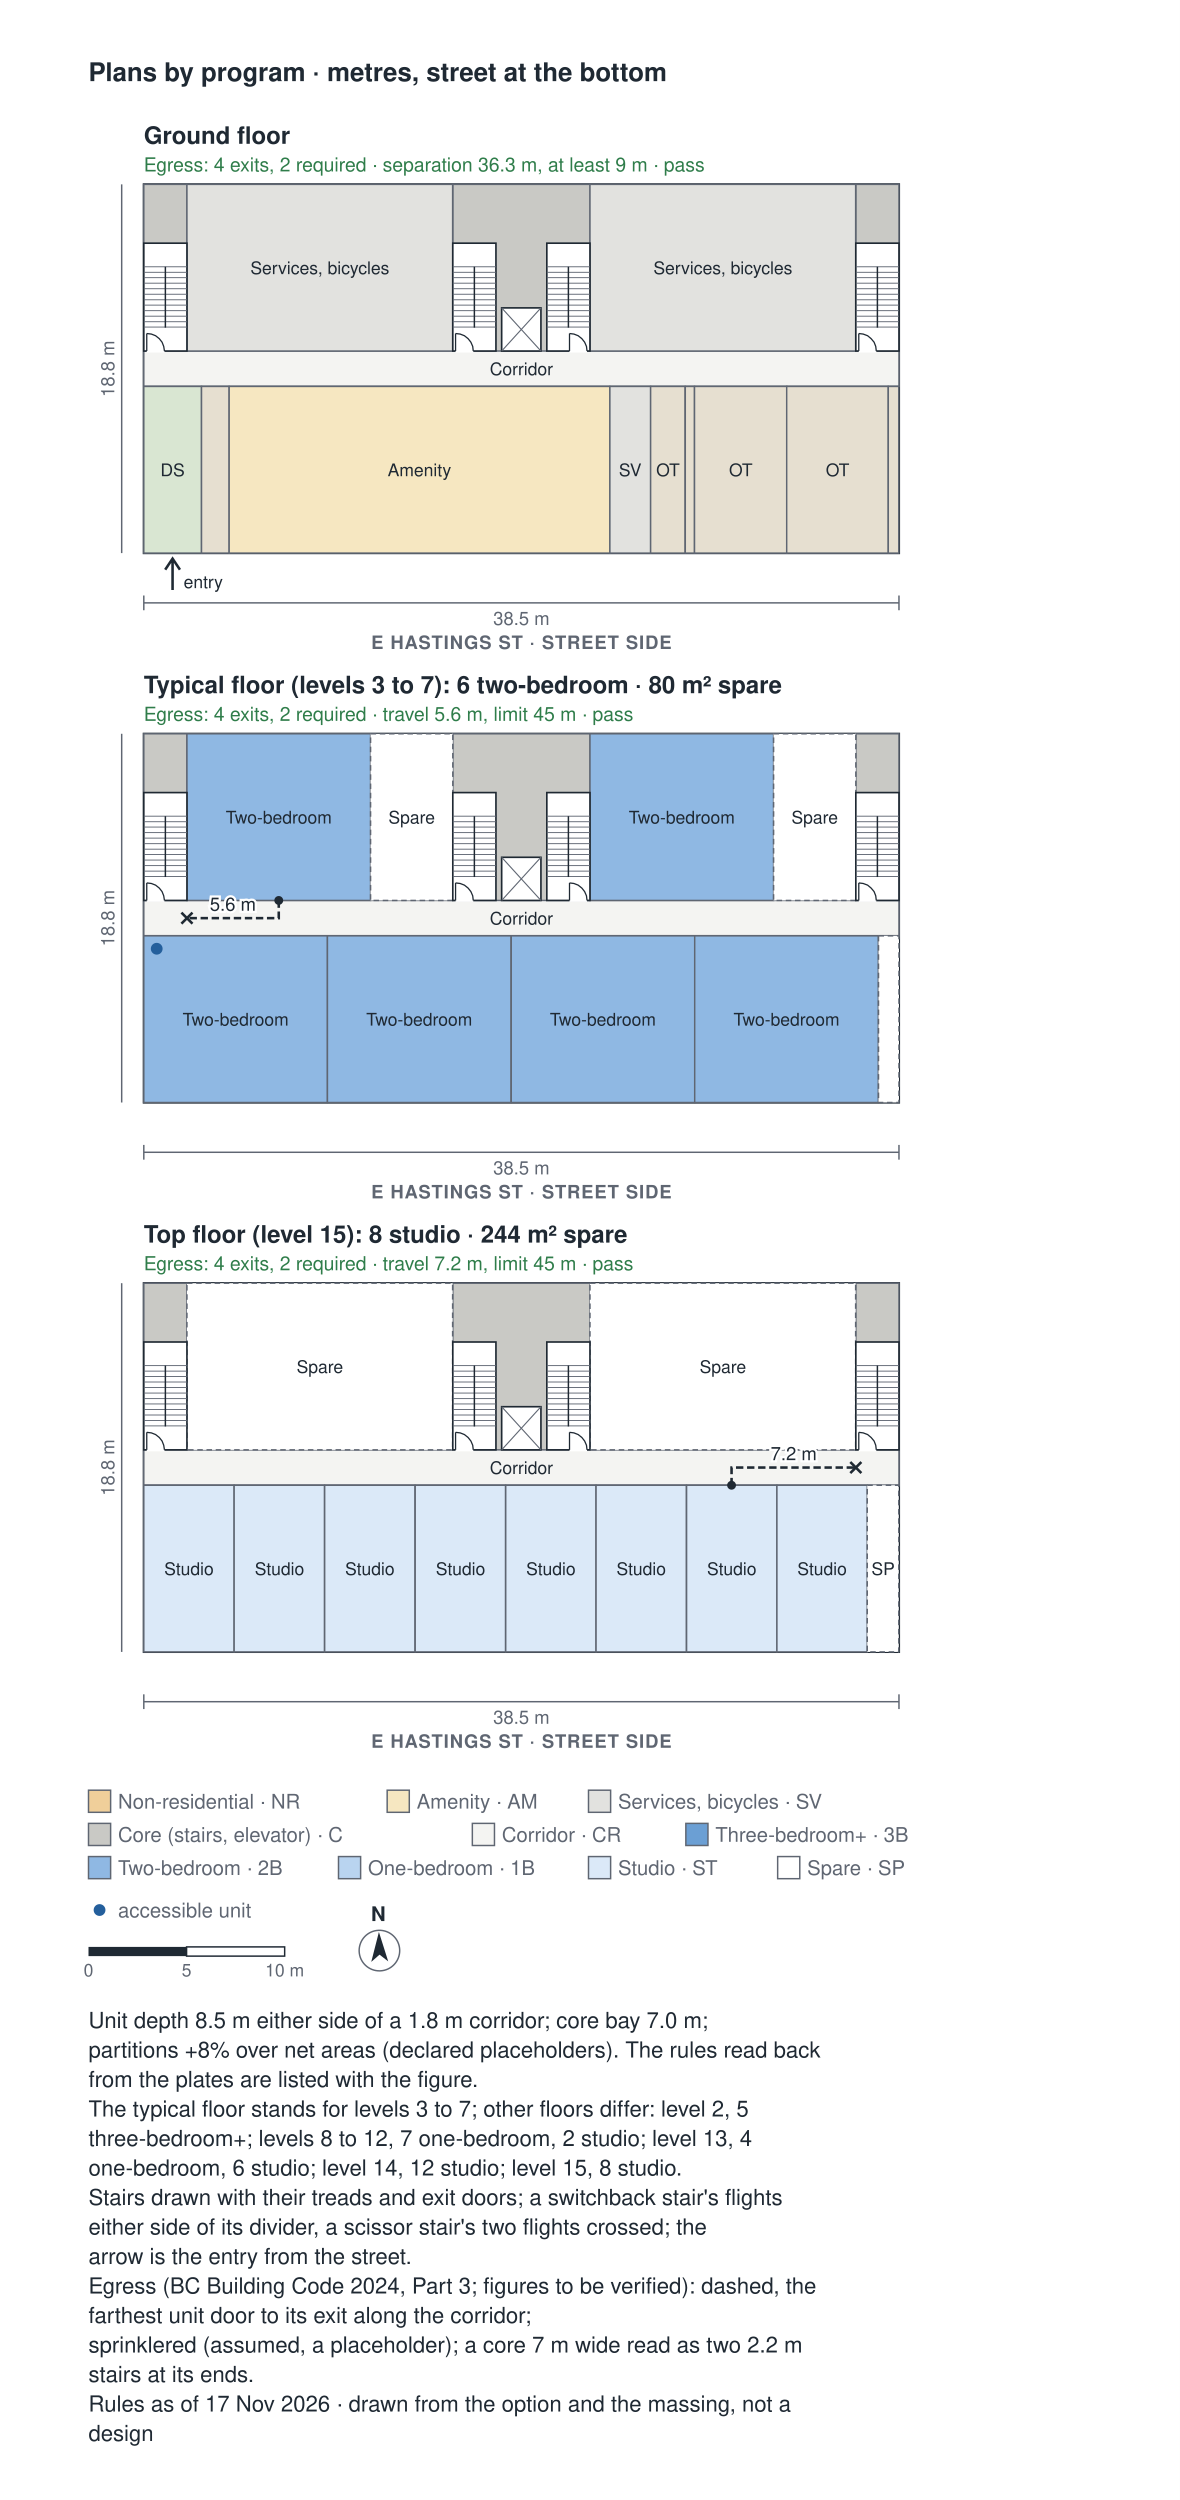
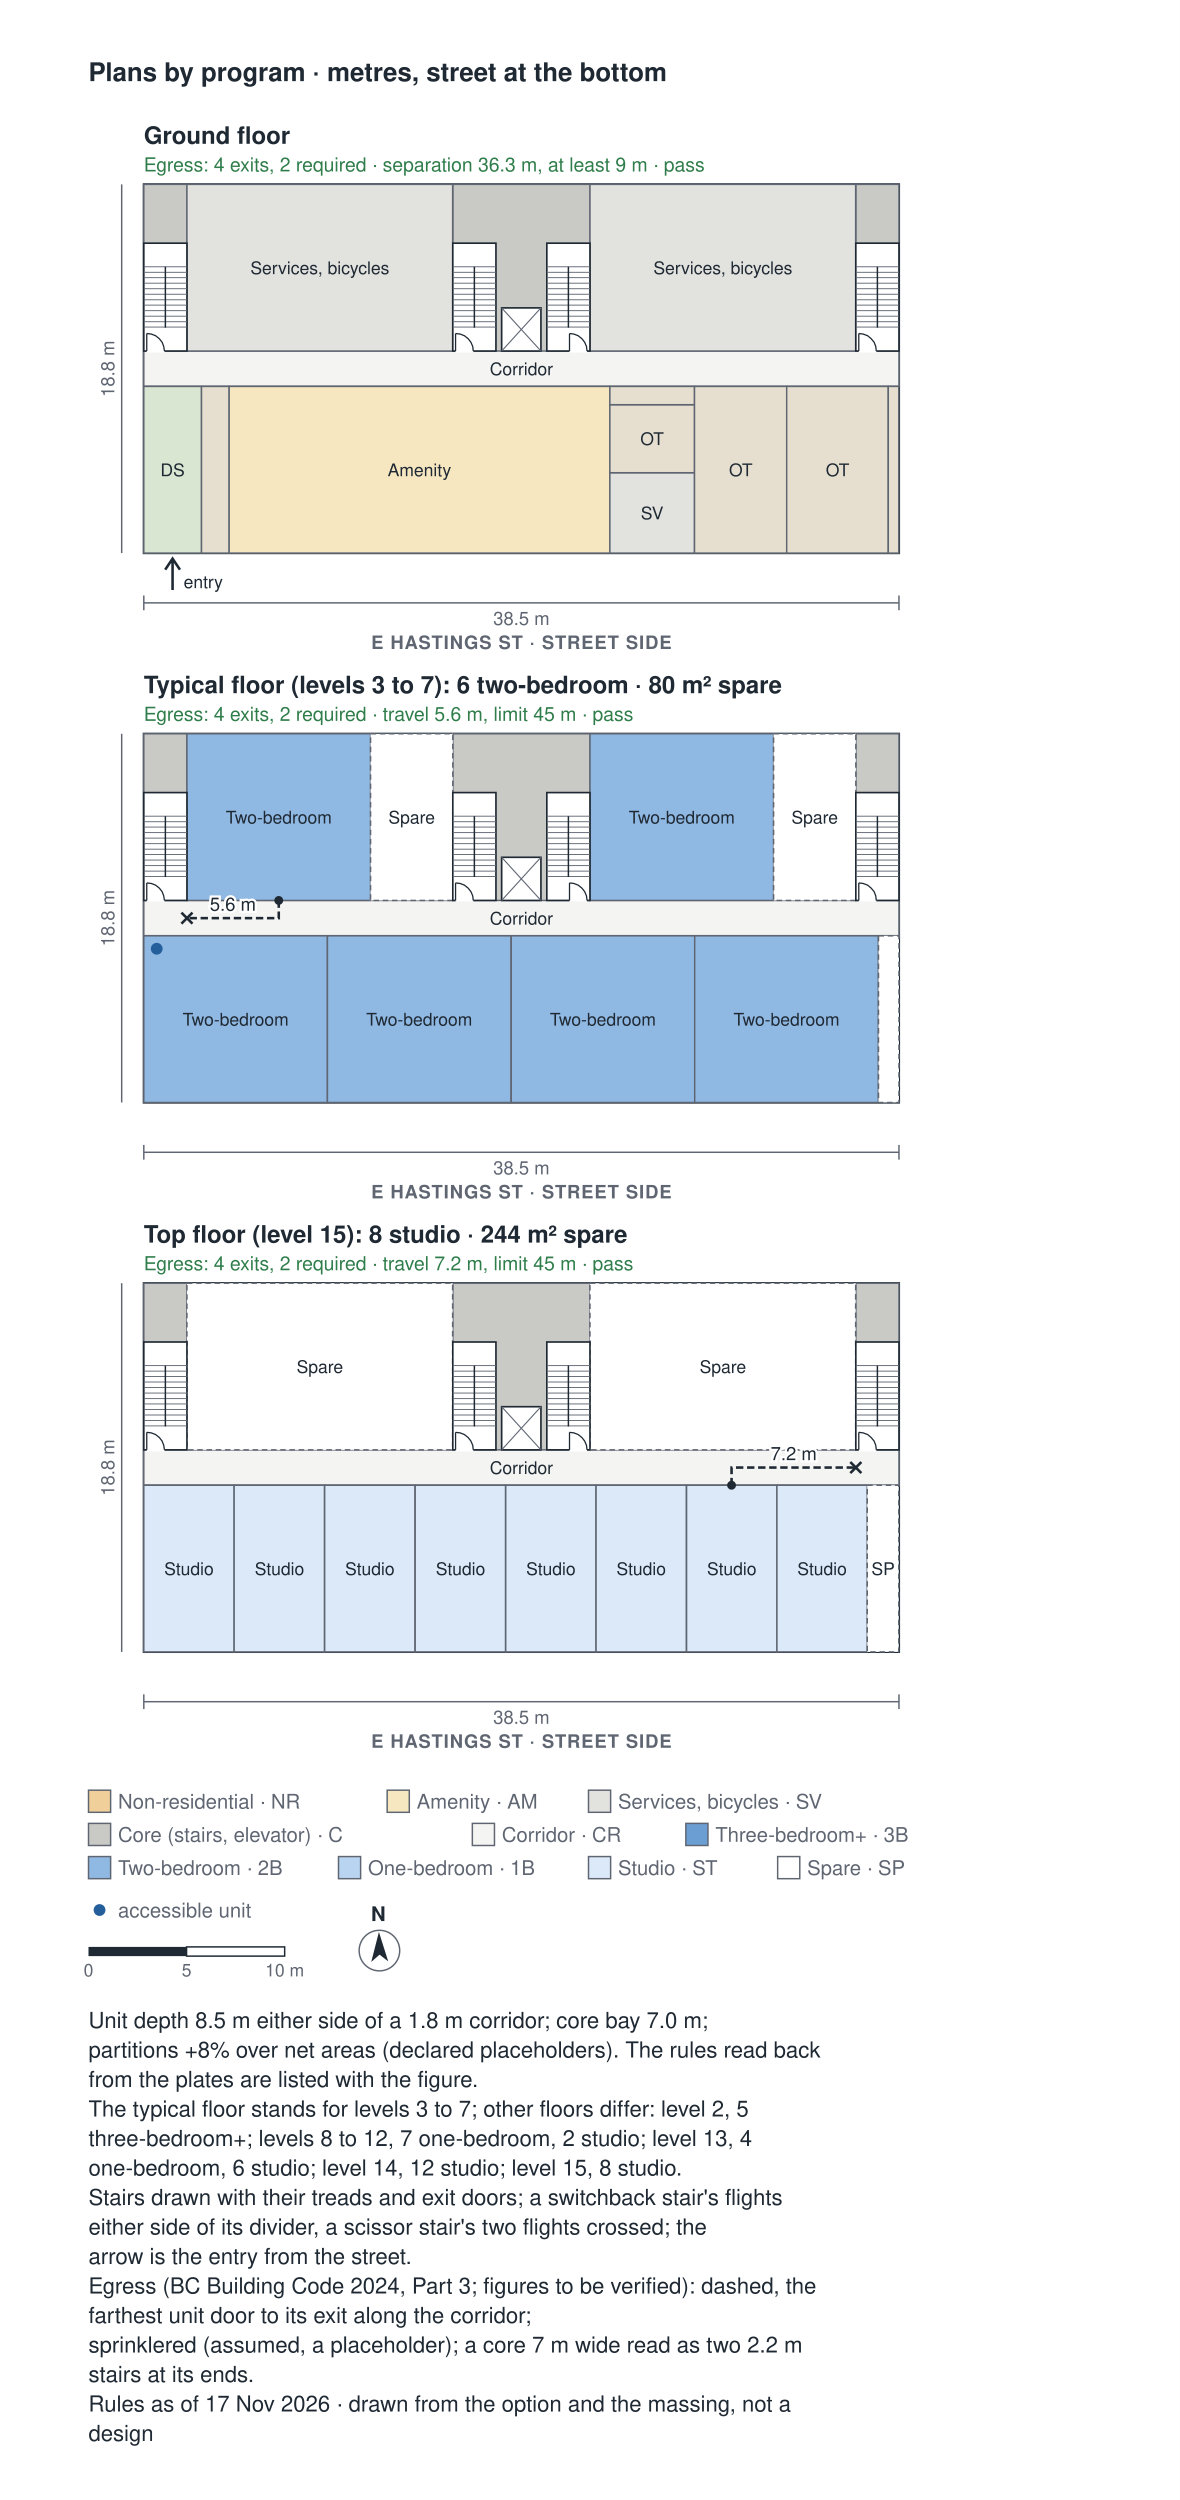
<svg xmlns="http://www.w3.org/2000/svg" width="640" height="1356" viewBox="0 0 640 1356" font-family="IBM Plex Sans, Helvetica, Arial, sans-serif" font-size="12" fill="#1f2933" role="img" aria-label="Floor plans by program">
  <rect width="100%" height="100%" fill="#ffffff" />
  <text x="48" y="44" font-size="14" font-weight="600">Plans by program · metres, street at the bottom</text>
  <text x="78.0" y="78.0" font-size="13" font-weight="600">Ground floor</text>
  <text x="78.0" y="93.0" font-size="10.5" fill="#2f7d4a">Egress: 4 exits, 2 required · separation 36.3 m, at least 9 m · pass</text>
  <rect x="78.0" y="100.0" width="409.6" height="200.0" fill="#f4f4f2" stroke="#1f2933" stroke-width="1.2" />
  <rect x="78.0" y="100.0" width="23.4" height="109.6" fill="#c9c9c5" stroke="#5f6672" stroke-width="0.8" />
  <rect x="245.6" y="100.0" width="74.5" height="109.6" fill="#c9c9c5" stroke="#5f6672" stroke-width="0.8" />
  <rect x="464.2" y="100.0" width="23.4" height="109.6" fill="#c9c9c5" stroke="#5f6672" stroke-width="0.8" />
  <rect x="78.0" y="190.4" width="409.6" height="19.1" fill="#f4f4f2" stroke="#5f6672" stroke-width="0.8" />
  <rect x="78.0" y="209.6" width="31.3" height="90.4" fill="#d9e6d2" stroke="#5f6672" stroke-width="0.8" />
  <rect x="109.3" y="209.6" width="15.0" height="90.4" fill="#e6dfd0" stroke="#5f6672" stroke-width="0.8" />
  <rect x="124.3" y="209.6" width="206.5" height="90.4" fill="#f6e7c1" stroke="#5f6672" stroke-width="0.8" />
  <rect x="101.4" y="100.0" width="144.1" height="90.4" fill="#e2e2df" stroke="#5f6672" stroke-width="0.8" />
  <rect x="320.0" y="100.0" width="144.1" height="90.4" fill="#e2e2df" stroke="#5f6672" stroke-width="0.8" />
-   <rect x="330.8" y="209.6" width="22.1" height="90.4" fill="#e2e2df" stroke="#5f6672" stroke-width="0.8" />
-   <rect x="352.9" y="209.6" width="18.7" height="90.4" fill="#e6dfd0" stroke="#5f6672" stroke-width="0.8" />
-   <rect x="371.7" y="209.6" width="5.0" height="90.4" fill="#e6dfd0" stroke="#5f6672" stroke-width="0.8" />
+   <rect x="330.8" y="256.4" width="45.9" height="43.6" fill="#e2e2df" stroke="#5f6672" stroke-width="0.8" />
+   <rect x="330.8" y="219.5" width="45.9" height="36.9" fill="#e6dfd0" stroke="#5f6672" stroke-width="0.8" />
+   <rect x="330.8" y="209.6" width="45.9" height="9.9" fill="#e6dfd0" stroke="#5f6672" stroke-width="0.8" />
  <rect x="376.7" y="209.6" width="50.1" height="90.4" fill="#e6dfd0" stroke="#5f6672" stroke-width="0.8" />
  <rect x="426.7" y="209.6" width="55.1" height="90.4" fill="#e6dfd0" stroke="#5f6672" stroke-width="0.8" />
  <rect x="481.8" y="209.6" width="5.7" height="90.4" fill="#e6dfd0" stroke="#5f6672" stroke-width="0.8" />
  <rect x="78.0" y="131.9" width="23.4" height="58.5" fill="#ffffff" stroke="#1f2933" stroke-width="0.9" />
  <path d="M78.0 144.7h23.4M78.0 147.7h23.4M78.0 150.6h23.4M78.0 153.6h23.4M78.0 156.6h23.4M78.0 159.6h23.4M78.0 162.6h23.4M78.0 165.5h23.4M78.0 168.5h23.4M78.0 171.5h23.4M78.0 174.5h23.4M78.0 177.4h23.4" stroke="#5f6672" stroke-width="0.5" fill="none" />
  <line x1="89.7" y1="144.7" x2="89.7" y2="177.7" stroke="#1f2933" stroke-width="0.8" />
  <line x1="79.6" y1="190.4" x2="89.2" y2="190.4" stroke="#ffffff" stroke-width="1.6" />
  <path d="M79.6 180.9L79.6 190.4M89.2 190.4L88.8 187.9L87.9 185.6L86.4 183.7L84.4 182.1L82.1 181.2L79.6 180.9" stroke="#1f2933" stroke-width="0.7" fill="none" />
  <rect x="245.6" y="131.9" width="23.4" height="58.5" fill="#ffffff" stroke="#1f2933" stroke-width="0.9" />
  <path d="M245.6 144.7h23.4M245.6 147.7h23.4M245.6 150.6h23.4M245.6 153.6h23.4M245.6 156.6h23.4M245.6 159.6h23.4M245.6 162.6h23.4M245.6 165.5h23.4M245.6 168.5h23.4M245.6 171.5h23.4M245.6 174.5h23.4M245.6 177.4h23.4" stroke="#5f6672" stroke-width="0.5" fill="none" />
  <line x1="257.3" y1="144.7" x2="257.3" y2="177.7" stroke="#1f2933" stroke-width="0.8" />
  <line x1="247.1" y1="190.4" x2="256.7" y2="190.4" stroke="#ffffff" stroke-width="1.6" />
  <path d="M247.1 180.9L247.1 190.4M256.7 190.4L256.4 187.9L255.4 185.6L253.9 183.7L251.9 182.1L249.6 181.2L247.1 180.9" stroke="#1f2933" stroke-width="0.7" fill="none" />
  <rect x="296.6" y="131.9" width="23.4" height="58.5" fill="#ffffff" stroke="#1f2933" stroke-width="0.9" />
  <path d="M296.6 144.7h23.4M296.6 147.7h23.4M296.6 150.6h23.4M296.6 153.6h23.4M296.6 156.6h23.4M296.6 159.6h23.4M296.6 162.6h23.4M296.6 165.5h23.4M296.6 168.5h23.4M296.6 171.5h23.4M296.6 174.5h23.4M296.6 177.4h23.4" stroke="#5f6672" stroke-width="0.5" fill="none" />
  <line x1="308.3" y1="144.7" x2="308.3" y2="177.7" stroke="#1f2933" stroke-width="0.8" />
  <line x1="308.9" y1="190.4" x2="318.4" y2="190.4" stroke="#ffffff" stroke-width="1.6" />
  <path d="M308.9 180.9L308.9 190.4M318.4 190.4L318.1 187.9L317.1 185.6L315.6 183.7L313.6 182.1L311.3 181.2L308.9 180.9" stroke="#1f2933" stroke-width="0.7" fill="none" />
  <rect x="272.1" y="167.0" width="21.3" height="23.4" fill="#ffffff" stroke="#1f2933" stroke-width="0.9" />
  <path d="M272.1 167.0L293.4 190.4M272.1 190.4L293.4 167.0" stroke="#5f6672" stroke-width="0.6" fill="none" />
  <rect x="464.2" y="131.9" width="23.4" height="58.5" fill="#ffffff" stroke="#1f2933" stroke-width="0.9" />
  <path d="M464.2 144.7h23.4M464.2 147.7h23.4M464.2 150.6h23.4M464.2 153.6h23.4M464.2 156.6h23.4M464.2 159.6h23.4M464.2 162.6h23.4M464.2 165.5h23.4M464.2 168.5h23.4M464.2 171.5h23.4M464.2 174.5h23.4M464.2 177.4h23.4" stroke="#5f6672" stroke-width="0.5" fill="none" />
  <line x1="475.9" y1="144.7" x2="475.9" y2="177.7" stroke="#1f2933" stroke-width="0.8" />
  <line x1="465.8" y1="190.4" x2="475.3" y2="190.4" stroke="#ffffff" stroke-width="1.6" />
  <path d="M465.8 180.9L465.8 190.4M475.3 190.4L475.0 187.9L474.1 185.6L472.5 183.7L470.6 182.1L468.2 181.2L465.8 180.9" stroke="#1f2933" stroke-width="0.7" fill="none" />
  <text x="282.8" y="203.5" font-size="9.5" text-anchor="middle" fill="#1f2933">Corridor</text>
  <text x="93.6" y="258.3" font-size="9.5" text-anchor="middle" fill="#1f2933">DS</text>
  <text x="227.5" y="258.3" font-size="9.5" text-anchor="middle" fill="#1f2933">Amenity</text>
  <text x="173.5" y="148.7" font-size="9.5" text-anchor="middle" fill="#1f2933">Services, bicycles</text>
  <text x="392.1" y="148.7" font-size="9.5" text-anchor="middle" fill="#1f2933">Services, bicycles</text>
-   <text x="341.8" y="258.3" font-size="9.5" text-anchor="middle" fill="#1f2933">SV</text>
-   <text x="362.3" y="258.3" font-size="9.5" text-anchor="middle" fill="#1f2933">OT</text>
+   <text x="353.7" y="281.7" font-size="9.5" text-anchor="middle" fill="#1f2933">SV</text>
+   <text x="353.7" y="241.4" font-size="9.5" text-anchor="middle" fill="#1f2933">OT</text>
  <text x="401.8" y="258.3" font-size="9.5" text-anchor="middle" fill="#1f2933">OT</text>
  <text x="454.3" y="258.3" font-size="9.5" text-anchor="middle" fill="#1f2933">OT</text>
  <path d="M93.6 320.0V303.0M89.6 309.0L93.6 303.0L97.6 309.0" stroke="#1f2933" stroke-width="1.4" fill="none" />
  <text x="99.6" y="319.0" font-size="9.5" fill="#1f2933">entry</text>
  <path d="M78.0 327.0H487.6M78.0 323.0V331.0M487.6 323.0V331.0" stroke="#5f6672" stroke-width="0.8" fill="none" />
  <text x="282.8" y="339.0" font-size="10" text-anchor="middle" fill="#5f6672">38.5 m</text>
  <text x="282.8" y="352.0" font-size="10" font-weight="600" letter-spacing="0.5" text-anchor="middle" fill="#5f6672">E HASTINGS ST · STREET SIDE</text>
  <line x1="66.0" y1="100.0" x2="66.0" y2="300.0" stroke="#5f6672" stroke-width="0.8" />
  <text x="62.0" y="200.0" font-size="10" text-anchor="middle" fill="#5f6672" transform="rotate(-90 62.0 200.0)">18.8 m</text>
  <text x="78.0" y="376.0" font-size="13" font-weight="600">Typical floor (levels 3 to 7): 6 two-bedroom · 80 m² spare</text>
  <text x="78.0" y="391.0" font-size="10.5" fill="#2f7d4a">Egress: 4 exits, 2 required · travel 5.6 m, limit 45 m · pass</text>
  <rect x="78.0" y="398.0" width="409.6" height="200.0" fill="#f4f4f2" stroke="#1f2933" stroke-width="1.2" />
  <rect x="78.0" y="398.0" width="23.4" height="109.6" fill="#c9c9c5" stroke="#5f6672" stroke-width="0.8" />
  <rect x="245.6" y="398.0" width="74.5" height="109.6" fill="#c9c9c5" stroke="#5f6672" stroke-width="0.8" />
  <rect x="464.2" y="398.0" width="23.4" height="109.6" fill="#c9c9c5" stroke="#5f6672" stroke-width="0.8" />
  <rect x="78.0" y="488.4" width="409.6" height="19.1" fill="#f4f4f2" stroke="#5f6672" stroke-width="0.8" />
  <rect x="78.0" y="507.6" width="99.6" height="90.4" fill="#8fb8e3" stroke="#5f6672" stroke-width="0.8" />
  <rect x="177.6" y="507.6" width="99.6" height="90.4" fill="#8fb8e3" stroke="#5f6672" stroke-width="0.8" />
  <rect x="277.3" y="507.6" width="99.6" height="90.4" fill="#8fb8e3" stroke="#5f6672" stroke-width="0.8" />
  <rect x="376.8" y="507.6" width="99.6" height="90.4" fill="#8fb8e3" stroke="#5f6672" stroke-width="0.8" />
  <rect x="101.4" y="398.0" width="99.6" height="90.4" fill="#8fb8e3" stroke="#5f6672" stroke-width="0.8" />
  <rect x="320.0" y="398.0" width="99.6" height="90.4" fill="#8fb8e3" stroke="#5f6672" stroke-width="0.8" />
  <rect x="476.5" y="507.6" width="11.1" height="90.4" fill="#ffffff" stroke="#5f6672" stroke-width="0.8" stroke-dasharray="3 2" />
  <rect x="201.0" y="398.0" width="44.6" height="90.4" fill="#ffffff" stroke="#5f6672" stroke-width="0.8" stroke-dasharray="3 2" />
  <rect x="419.6" y="398.0" width="44.6" height="90.4" fill="#ffffff" stroke="#5f6672" stroke-width="0.8" stroke-dasharray="3 2" />
  <rect x="78.0" y="429.9" width="23.4" height="58.5" fill="#ffffff" stroke="#1f2933" stroke-width="0.9" />
  <path d="M78.0 442.7h23.4M78.0 445.7h23.4M78.0 448.6h23.4M78.0 451.6h23.4M78.0 454.6h23.4M78.0 457.6h23.4M78.0 460.6h23.4M78.0 463.5h23.4M78.0 466.5h23.4M78.0 469.5h23.4M78.0 472.5h23.4M78.0 475.4h23.4" stroke="#5f6672" stroke-width="0.5" fill="none" />
  <line x1="89.7" y1="442.7" x2="89.7" y2="475.7" stroke="#1f2933" stroke-width="0.8" />
  <line x1="79.6" y1="488.4" x2="89.2" y2="488.4" stroke="#ffffff" stroke-width="1.6" />
  <path d="M79.6 478.9L79.6 488.4M89.2 488.4L88.8 485.9L87.9 483.6L86.4 481.7L84.4 480.1L82.1 479.2L79.6 478.9" stroke="#1f2933" stroke-width="0.7" fill="none" />
  <rect x="245.6" y="429.9" width="23.4" height="58.5" fill="#ffffff" stroke="#1f2933" stroke-width="0.9" />
  <path d="M245.6 442.7h23.4M245.6 445.7h23.4M245.6 448.6h23.4M245.6 451.6h23.4M245.6 454.6h23.4M245.6 457.6h23.4M245.6 460.6h23.4M245.6 463.5h23.4M245.6 466.5h23.4M245.6 469.5h23.4M245.6 472.5h23.4M245.6 475.4h23.4" stroke="#5f6672" stroke-width="0.5" fill="none" />
  <line x1="257.3" y1="442.7" x2="257.3" y2="475.7" stroke="#1f2933" stroke-width="0.8" />
  <line x1="247.1" y1="488.4" x2="256.7" y2="488.4" stroke="#ffffff" stroke-width="1.6" />
  <path d="M247.1 478.9L247.1 488.4M256.7 488.4L256.4 485.9L255.4 483.6L253.9 481.7L251.9 480.1L249.6 479.2L247.1 478.9" stroke="#1f2933" stroke-width="0.7" fill="none" />
  <rect x="296.6" y="429.9" width="23.4" height="58.5" fill="#ffffff" stroke="#1f2933" stroke-width="0.9" />
  <path d="M296.6 442.7h23.4M296.6 445.7h23.4M296.6 448.6h23.4M296.6 451.6h23.4M296.6 454.6h23.4M296.6 457.6h23.4M296.6 460.6h23.4M296.6 463.5h23.4M296.6 466.5h23.4M296.6 469.5h23.4M296.6 472.5h23.4M296.6 475.4h23.4" stroke="#5f6672" stroke-width="0.5" fill="none" />
  <line x1="308.3" y1="442.7" x2="308.3" y2="475.7" stroke="#1f2933" stroke-width="0.8" />
  <line x1="308.9" y1="488.4" x2="318.4" y2="488.4" stroke="#ffffff" stroke-width="1.6" />
  <path d="M308.9 478.9L308.9 488.4M318.4 488.4L318.1 485.9L317.1 483.6L315.6 481.7L313.6 480.1L311.3 479.2L308.9 478.9" stroke="#1f2933" stroke-width="0.7" fill="none" />
  <rect x="272.1" y="465.0" width="21.3" height="23.4" fill="#ffffff" stroke="#1f2933" stroke-width="0.9" />
  <path d="M272.1 465.0L293.4 488.4M272.1 488.4L293.4 465.0" stroke="#5f6672" stroke-width="0.6" fill="none" />
  <rect x="464.2" y="429.9" width="23.4" height="58.5" fill="#ffffff" stroke="#1f2933" stroke-width="0.9" />
  <path d="M464.2 442.7h23.4M464.2 445.7h23.4M464.2 448.6h23.4M464.2 451.6h23.4M464.2 454.6h23.4M464.2 457.6h23.4M464.2 460.6h23.4M464.2 463.5h23.4M464.2 466.5h23.4M464.2 469.5h23.4M464.2 472.5h23.4M464.2 475.4h23.4" stroke="#5f6672" stroke-width="0.5" fill="none" />
  <line x1="475.9" y1="442.7" x2="475.9" y2="475.7" stroke="#1f2933" stroke-width="0.8" />
  <line x1="465.8" y1="488.4" x2="475.3" y2="488.4" stroke="#ffffff" stroke-width="1.6" />
  <path d="M465.8 478.9L465.8 488.4M475.3 488.4L475.0 485.9L474.1 483.6L472.5 481.7L470.6 480.1L468.2 479.2L465.8 478.9" stroke="#1f2933" stroke-width="0.7" fill="none" />
  <text x="282.8" y="501.5" font-size="9.5" text-anchor="middle" fill="#1f2933">Corridor</text>
  <circle cx="85.0" cy="514.6" r="3.2" fill="#245f9c" />
  <text x="127.8" y="556.3" font-size="9.5" text-anchor="middle" fill="#1f2933">Two-bedroom</text>
  <text x="227.4" y="556.3" font-size="9.5" text-anchor="middle" fill="#1f2933">Two-bedroom</text>
  <text x="327.0" y="556.3" font-size="9.5" text-anchor="middle" fill="#1f2933">Two-bedroom</text>
  <text x="426.6" y="556.3" font-size="9.5" text-anchor="middle" fill="#1f2933">Two-bedroom</text>
  <text x="151.2" y="446.7" font-size="9.5" text-anchor="middle" fill="#1f2933">Two-bedroom</text>
  <text x="369.8" y="446.7" font-size="9.5" text-anchor="middle" fill="#1f2933">Two-bedroom</text>
  <text x="223.3" y="446.7" font-size="9.5" text-anchor="middle" fill="#1f2933">Spare</text>
  <text x="441.9" y="446.7" font-size="9.5" text-anchor="middle" fill="#1f2933">Spare</text>
  <polyline points="151.2,488.4 151.2,498.0 101.4,498.0" fill="none" stroke="#1f2933" stroke-width="1.4" stroke-dasharray="4 2" />
  <circle cx="151.2" cy="488.4" r="2.4" fill="#1f2933" />
  <path d="M 98.4 495.0 L 104.4 501.0 M 98.4 501.0 L 104.4 495.0" stroke="#1f2933" stroke-width="1.4" />
  <text x="126.3" y="494.0" font-size="10" text-anchor="middle" fill="#1f2933" stroke="#ffffff" stroke-width="2.5" paint-order="stroke">5.6 m</text>
  <path d="M78.0 625.0H487.6M78.0 621.0V629.0M487.6 621.0V629.0" stroke="#5f6672" stroke-width="0.8" fill="none" />
  <text x="282.8" y="637.0" font-size="10" text-anchor="middle" fill="#5f6672">38.5 m</text>
  <text x="282.8" y="650.0" font-size="10" font-weight="600" letter-spacing="0.5" text-anchor="middle" fill="#5f6672">E HASTINGS ST · STREET SIDE</text>
  <line x1="66.0" y1="398.0" x2="66.0" y2="598.0" stroke="#5f6672" stroke-width="0.8" />
  <text x="62.0" y="498.0" font-size="10" text-anchor="middle" fill="#5f6672" transform="rotate(-90 62.0 498.0)">18.8 m</text>
  <text x="78.0" y="674.0" font-size="13" font-weight="600">Top floor (level 15): 8 studio · 244 m² spare</text>
  <text x="78.0" y="689.0" font-size="10.5" fill="#2f7d4a">Egress: 4 exits, 2 required · travel 7.2 m, limit 45 m · pass</text>
  <rect x="78.0" y="696.0" width="409.6" height="200.0" fill="#f4f4f2" stroke="#1f2933" stroke-width="1.2" />
  <rect x="78.0" y="696.0" width="23.4" height="109.6" fill="#c9c9c5" stroke="#5f6672" stroke-width="0.8" />
  <rect x="245.6" y="696.0" width="74.5" height="109.6" fill="#c9c9c5" stroke="#5f6672" stroke-width="0.8" />
  <rect x="464.2" y="696.0" width="23.4" height="109.6" fill="#c9c9c5" stroke="#5f6672" stroke-width="0.8" />
  <rect x="78.0" y="786.4" width="409.6" height="19.1" fill="#f4f4f2" stroke="#5f6672" stroke-width="0.8" />
  <rect x="78.0" y="805.6" width="49.0" height="90.4" fill="#dbe9f8" stroke="#5f6672" stroke-width="0.8" />
  <rect x="127.0" y="805.6" width="49.0" height="90.4" fill="#dbe9f8" stroke="#5f6672" stroke-width="0.8" />
  <rect x="176.1" y="805.6" width="49.0" height="90.4" fill="#dbe9f8" stroke="#5f6672" stroke-width="0.8" />
  <rect x="225.2" y="805.6" width="49.0" height="90.4" fill="#dbe9f8" stroke="#5f6672" stroke-width="0.8" />
  <rect x="274.3" y="805.6" width="49.0" height="90.4" fill="#dbe9f8" stroke="#5f6672" stroke-width="0.8" />
  <rect x="323.3" y="805.6" width="49.0" height="90.4" fill="#dbe9f8" stroke="#5f6672" stroke-width="0.8" />
  <rect x="372.4" y="805.6" width="49.0" height="90.4" fill="#dbe9f8" stroke="#5f6672" stroke-width="0.8" />
  <rect x="421.4" y="805.6" width="49.0" height="90.4" fill="#dbe9f8" stroke="#5f6672" stroke-width="0.8" />
  <rect x="470.4" y="805.6" width="17.1" height="90.4" fill="#ffffff" stroke="#5f6672" stroke-width="0.8" stroke-dasharray="3 2" />
  <rect x="101.4" y="696.0" width="144.1" height="90.4" fill="#ffffff" stroke="#5f6672" stroke-width="0.8" stroke-dasharray="3 2" />
  <rect x="320.0" y="696.0" width="144.1" height="90.4" fill="#ffffff" stroke="#5f6672" stroke-width="0.8" stroke-dasharray="3 2" />
  <rect x="78.0" y="727.9" width="23.4" height="58.5" fill="#ffffff" stroke="#1f2933" stroke-width="0.9" />
  <path d="M78.0 740.7h23.4M78.0 743.7h23.4M78.0 746.6h23.4M78.0 749.6h23.4M78.0 752.6h23.4M78.0 755.6h23.4M78.0 758.6h23.4M78.0 761.5h23.4M78.0 764.5h23.4M78.0 767.5h23.4M78.0 770.5h23.4M78.0 773.4h23.4" stroke="#5f6672" stroke-width="0.5" fill="none" />
  <line x1="89.7" y1="740.7" x2="89.7" y2="773.7" stroke="#1f2933" stroke-width="0.8" />
  <line x1="79.6" y1="786.4" x2="89.2" y2="786.4" stroke="#ffffff" stroke-width="1.6" />
  <path d="M79.6 776.9L79.6 786.4M89.2 786.4L88.8 783.9L87.9 781.6L86.4 779.7L84.4 778.1L82.1 777.2L79.6 776.9" stroke="#1f2933" stroke-width="0.7" fill="none" />
  <rect x="245.6" y="727.9" width="23.4" height="58.5" fill="#ffffff" stroke="#1f2933" stroke-width="0.9" />
  <path d="M245.6 740.7h23.4M245.6 743.7h23.4M245.6 746.6h23.4M245.6 749.6h23.4M245.6 752.6h23.4M245.6 755.6h23.4M245.6 758.6h23.4M245.6 761.5h23.4M245.6 764.5h23.4M245.6 767.5h23.4M245.6 770.5h23.4M245.6 773.4h23.4" stroke="#5f6672" stroke-width="0.5" fill="none" />
  <line x1="257.3" y1="740.7" x2="257.3" y2="773.7" stroke="#1f2933" stroke-width="0.8" />
  <line x1="247.1" y1="786.4" x2="256.7" y2="786.4" stroke="#ffffff" stroke-width="1.6" />
  <path d="M247.1 776.9L247.1 786.4M256.7 786.4L256.4 783.9L255.4 781.6L253.9 779.7L251.9 778.1L249.6 777.2L247.1 776.9" stroke="#1f2933" stroke-width="0.7" fill="none" />
  <rect x="296.6" y="727.9" width="23.4" height="58.5" fill="#ffffff" stroke="#1f2933" stroke-width="0.9" />
  <path d="M296.6 740.7h23.4M296.6 743.7h23.4M296.6 746.6h23.4M296.6 749.6h23.4M296.6 752.6h23.4M296.6 755.6h23.4M296.6 758.6h23.4M296.6 761.5h23.4M296.6 764.5h23.4M296.6 767.5h23.4M296.6 770.5h23.4M296.6 773.4h23.4" stroke="#5f6672" stroke-width="0.5" fill="none" />
  <line x1="308.3" y1="740.7" x2="308.3" y2="773.7" stroke="#1f2933" stroke-width="0.8" />
  <line x1="308.9" y1="786.4" x2="318.4" y2="786.4" stroke="#ffffff" stroke-width="1.6" />
  <path d="M308.9 776.9L308.9 786.4M318.4 786.4L318.1 783.9L317.1 781.6L315.6 779.7L313.6 778.1L311.3 777.2L308.9 776.9" stroke="#1f2933" stroke-width="0.7" fill="none" />
  <rect x="272.1" y="763.0" width="21.3" height="23.4" fill="#ffffff" stroke="#1f2933" stroke-width="0.9" />
  <path d="M272.1 763.0L293.4 786.4M272.1 786.4L293.4 763.0" stroke="#5f6672" stroke-width="0.6" fill="none" />
  <rect x="464.2" y="727.9" width="23.4" height="58.5" fill="#ffffff" stroke="#1f2933" stroke-width="0.9" />
  <path d="M464.2 740.7h23.4M464.2 743.7h23.4M464.2 746.6h23.4M464.2 749.6h23.4M464.2 752.6h23.4M464.2 755.6h23.4M464.2 758.6h23.4M464.2 761.5h23.4M464.2 764.5h23.4M464.2 767.5h23.4M464.2 770.5h23.4M464.2 773.4h23.4" stroke="#5f6672" stroke-width="0.5" fill="none" />
  <line x1="475.9" y1="740.7" x2="475.9" y2="773.7" stroke="#1f2933" stroke-width="0.8" />
  <line x1="465.8" y1="786.4" x2="475.3" y2="786.4" stroke="#ffffff" stroke-width="1.6" />
  <path d="M465.8 776.9L465.8 786.4M475.3 786.4L475.0 783.9L474.1 781.6L472.5 779.7L470.6 778.1L468.2 777.2L465.8 776.9" stroke="#1f2933" stroke-width="0.7" fill="none" />
  <text x="282.8" y="799.5" font-size="9.5" text-anchor="middle" fill="#1f2933">Corridor</text>
  <text x="102.5" y="854.3" font-size="9.5" text-anchor="middle" fill="#1f2933">Studio</text>
  <text x="151.6" y="854.3" font-size="9.5" text-anchor="middle" fill="#1f2933">Studio</text>
  <text x="200.6" y="854.3" font-size="9.5" text-anchor="middle" fill="#1f2933">Studio</text>
  <text x="249.8" y="854.3" font-size="9.5" text-anchor="middle" fill="#1f2933">Studio</text>
  <text x="298.8" y="854.3" font-size="9.5" text-anchor="middle" fill="#1f2933">Studio</text>
  <text x="347.8" y="854.3" font-size="9.5" text-anchor="middle" fill="#1f2933">Studio</text>
  <text x="396.9" y="854.3" font-size="9.5" text-anchor="middle" fill="#1f2933">Studio</text>
  <text x="445.9" y="854.3" font-size="9.5" text-anchor="middle" fill="#1f2933">Studio</text>
  <text x="479.0" y="854.3" font-size="9.5" text-anchor="middle" fill="#1f2933">SP</text>
  <text x="173.5" y="744.7" font-size="9.5" text-anchor="middle" fill="#1f2933">Spare</text>
  <text x="392.1" y="744.7" font-size="9.5" text-anchor="middle" fill="#1f2933">Spare</text>
  <polyline points="396.8,805.6 396.8,796.0 464.2,796.0" fill="none" stroke="#1f2933" stroke-width="1.4" stroke-dasharray="4 2" />
  <circle cx="396.8" cy="805.6" r="2.4" fill="#1f2933" />
  <path d="M 461.2 793.0 L 467.2 799.0 M 461.2 799.0 L 467.2 793.0" stroke="#1f2933" stroke-width="1.4" />
  <text x="430.5" y="792.0" font-size="10" text-anchor="middle" fill="#1f2933" stroke="#ffffff" stroke-width="2.5" paint-order="stroke">7.2 m</text>
  <path d="M78.0 923.0H487.6M78.0 919.0V927.0M487.6 919.0V927.0" stroke="#5f6672" stroke-width="0.8" fill="none" />
  <text x="282.8" y="935.0" font-size="10" text-anchor="middle" fill="#5f6672">38.5 m</text>
  <text x="282.8" y="948.0" font-size="10" font-weight="600" letter-spacing="0.5" text-anchor="middle" fill="#5f6672">E HASTINGS ST · STREET SIDE</text>
  <line x1="66.0" y1="696.0" x2="66.0" y2="896.0" stroke="#5f6672" stroke-width="0.8" />
  <text x="62.0" y="796.0" font-size="10" text-anchor="middle" fill="#5f6672" transform="rotate(-90 62.0 796.0)">18.8 m</text>
  <g transform="translate(0.0 980.0)">
    <rect x="48.0" y="-9.0" width="12" height="12" fill="#f0cf9a" stroke="#5f6672" stroke-width="0.8" />
    <text x="64.0" y="1.0" fill="#5f6672" font-size="11">Non-residential · NR</text>
    <rect x="210.0" y="-9.0" width="12" height="12" fill="#f6e7c1" stroke="#5f6672" stroke-width="0.8" />
    <text x="226.0" y="1.0" fill="#5f6672" font-size="11">Amenity · AM</text>
    <rect x="319.2" y="-9.0" width="12" height="12" fill="#e2e2df" stroke="#5f6672" stroke-width="0.8" />
    <text x="335.2" y="1.0" fill="#5f6672" font-size="11">Services, bicycles · SV</text>
    <rect x="48.0" y="9.0" width="12" height="12" fill="#c9c9c5" stroke="#5f6672" stroke-width="0.8" />
    <text x="64.0" y="19.0" fill="#5f6672" font-size="11">Core (stairs, elevator) · C</text>
    <rect x="256.2" y="9.0" width="12" height="12" fill="#f4f4f2" stroke="#5f6672" stroke-width="0.8" />
    <text x="272.2" y="19.0" fill="#5f6672" font-size="11">Corridor · CR</text>
    <rect x="372.0" y="9.0" width="12" height="12" fill="#6b9fd4" stroke="#5f6672" stroke-width="0.8" />
    <text x="388.0" y="19.0" fill="#5f6672" font-size="11">Three-bedroom+ · 3B</text>
    <rect x="48.0" y="27.0" width="12" height="12" fill="#8fb8e3" stroke="#5f6672" stroke-width="0.8" />
    <text x="64.0" y="37.0" fill="#5f6672" font-size="11">Two-bedroom · 2B</text>
    <rect x="183.6" y="27.0" width="12" height="12" fill="#b9d4f0" stroke="#5f6672" stroke-width="0.8" />
    <text x="199.6" y="37.0" fill="#5f6672" font-size="11">One-bedroom · 1B</text>
    <rect x="319.2" y="27.0" width="12" height="12" fill="#dbe9f8" stroke="#5f6672" stroke-width="0.8" />
    <text x="335.2" y="37.0" fill="#5f6672" font-size="11">Studio · ST</text>
    <rect x="421.8" y="27.0" width="12" height="12" fill="#ffffff" stroke="#5f6672" stroke-width="0.8" />
    <text x="437.8" y="37.0" fill="#5f6672" font-size="11">Spare · SP</text>
  </g>
  <circle cx="54" cy="1036.0" r="3.2" fill="#245f9c" />
  <text x="64" y="1040.0" font-size="11" fill="#5f6672">accessible unit</text>
  <rect x="48.0" y="1056.0" width="53.2" height="5" fill="#1f2933" />
  <rect x="101.2" y="1056.0" width="53.2" height="5" fill="#ffffff" stroke="#1f2933" stroke-width="0.8" />
  <text x="48.0" y="1072.0" font-size="9.5" text-anchor="middle" fill="#5f6672">0</text>
  <text x="101.2" y="1072.0" font-size="9.5" text-anchor="middle" fill="#5f6672">5</text>
  <text x="154.4" y="1072.0" font-size="9.5" text-anchor="middle" fill="#5f6672">10 m</text>
  <g transform="rotate(-1.6 205.8 1058.0)">
    <circle cx="205.8" cy="1058.0" r="11.0" fill="#ffffff" stroke="#5f6672" stroke-width="0.8" />
    <polygon points="205.8,1047.9 210.4,1064.0 205.8,1060.2 201.2,1064.0" fill="#1f2933" />
  </g>
  <text x="205.2" y="1042.0" font-size="11" font-weight="600" text-anchor="middle" fill="#1f2933">N</text>
  <text x="48.0" y="1100.0" font-size="12" fill="#1f2933">Unit depth 8.5 m either side of a 1.8 m corridor; core bay 7.0 m;</text>
  <text x="48.0" y="1116.0" font-size="12" fill="#1f2933">partitions +8% over net areas (declared placeholders). The rules read back</text>
  <text x="48.0" y="1132.0" font-size="12" fill="#1f2933">from the plates are listed with the figure.</text>
  <text x="48.0" y="1148.0" font-size="12" fill="#1f2933">The typical floor stands for levels 3 to 7; other floors differ: level 2, 5</text>
  <text x="48.0" y="1164.0" font-size="12" fill="#1f2933">three-bedroom+; levels 8 to 12, 7 one-bedroom, 2 studio; level 13, 4</text>
  <text x="48.0" y="1180.0" font-size="12" fill="#1f2933">one-bedroom, 6 studio; level 14, 12 studio; level 15, 8 studio.</text>
  <text x="48.0" y="1196.0" font-size="12" fill="#1f2933">Stairs drawn with their treads and exit doors; a switchback stair's flights</text>
  <text x="48.0" y="1212.0" font-size="12" fill="#1f2933">either side of its divider, a scissor stair's two flights crossed; the</text>
  <text x="48.0" y="1228.0" font-size="12" fill="#1f2933">arrow is the entry from the street.</text>
  <text x="48.0" y="1244.0" font-size="12" fill="#1f2933">Egress (BC Building Code 2024, Part 3; figures to be verified): dashed, the</text>
  <text x="48.0" y="1260.0" font-size="12" fill="#1f2933">farthest unit door to its exit along the corridor;</text>
  <text x="48.0" y="1276.0" font-size="12" fill="#1f2933">sprinklered (assumed, a placeholder); a core 7 m wide read as two 2.2 m</text>
  <text x="48.0" y="1292.0" font-size="12" fill="#1f2933">stairs at its ends.</text>
  <text x="48.0" y="1308.0" font-size="12" fill="#1f2933">Rules as of 17 Nov 2026 · drawn from the option and the massing, not a</text>
  <text x="48.0" y="1324.0" font-size="12" fill="#1f2933">design</text>
</svg>
